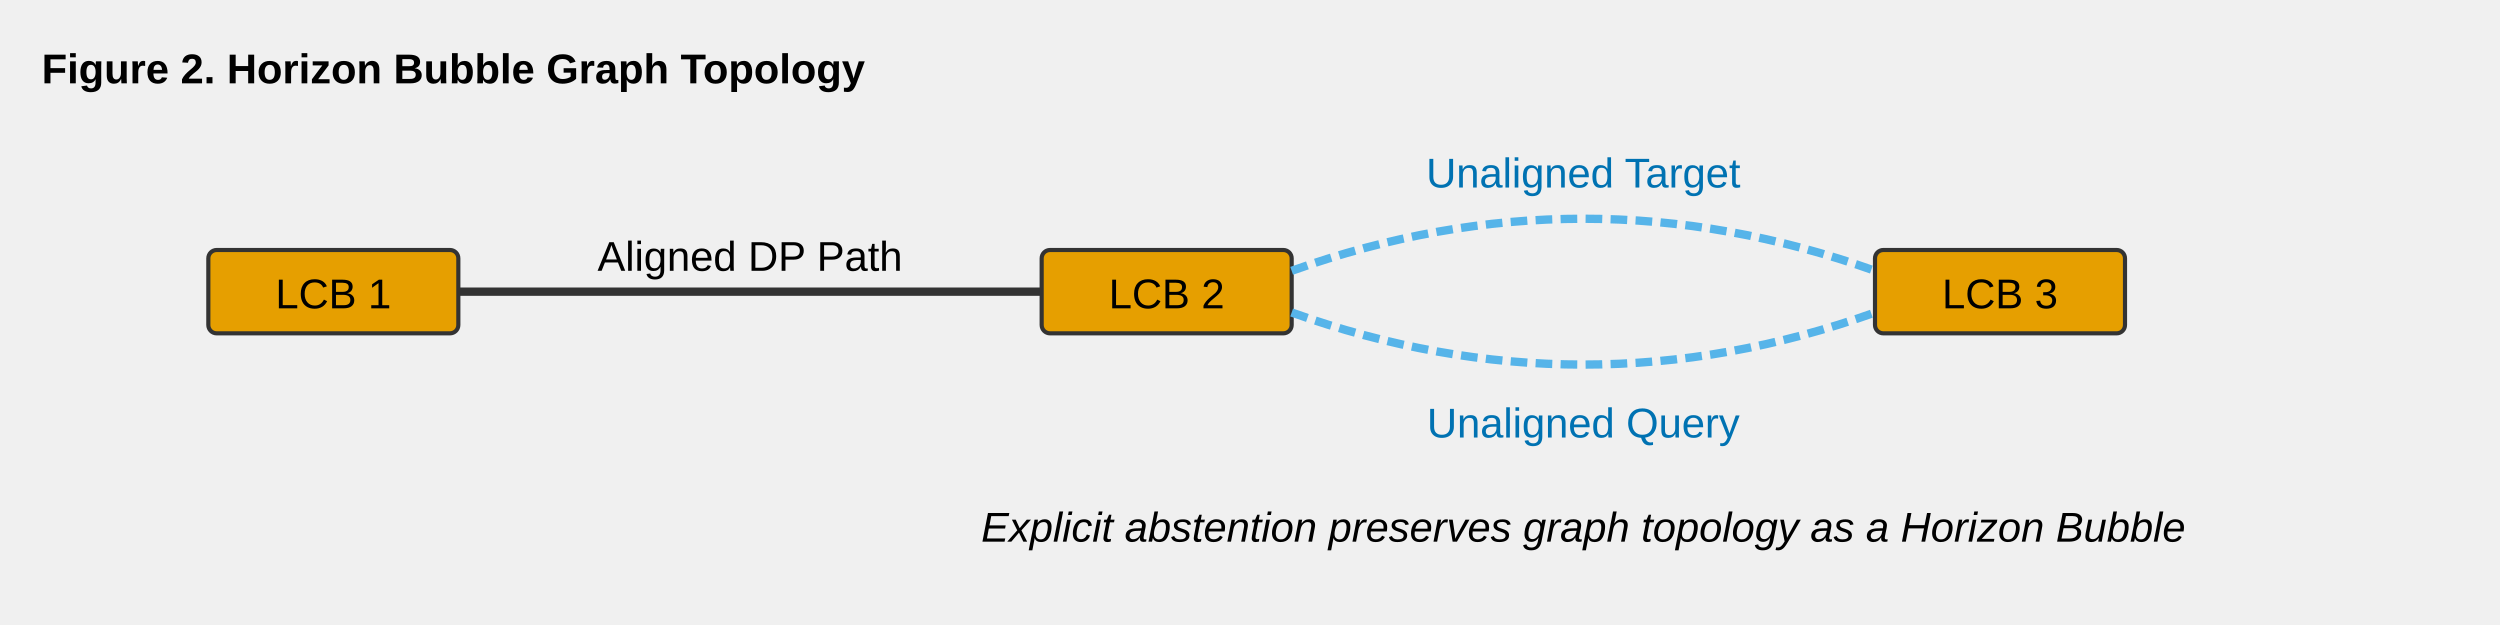
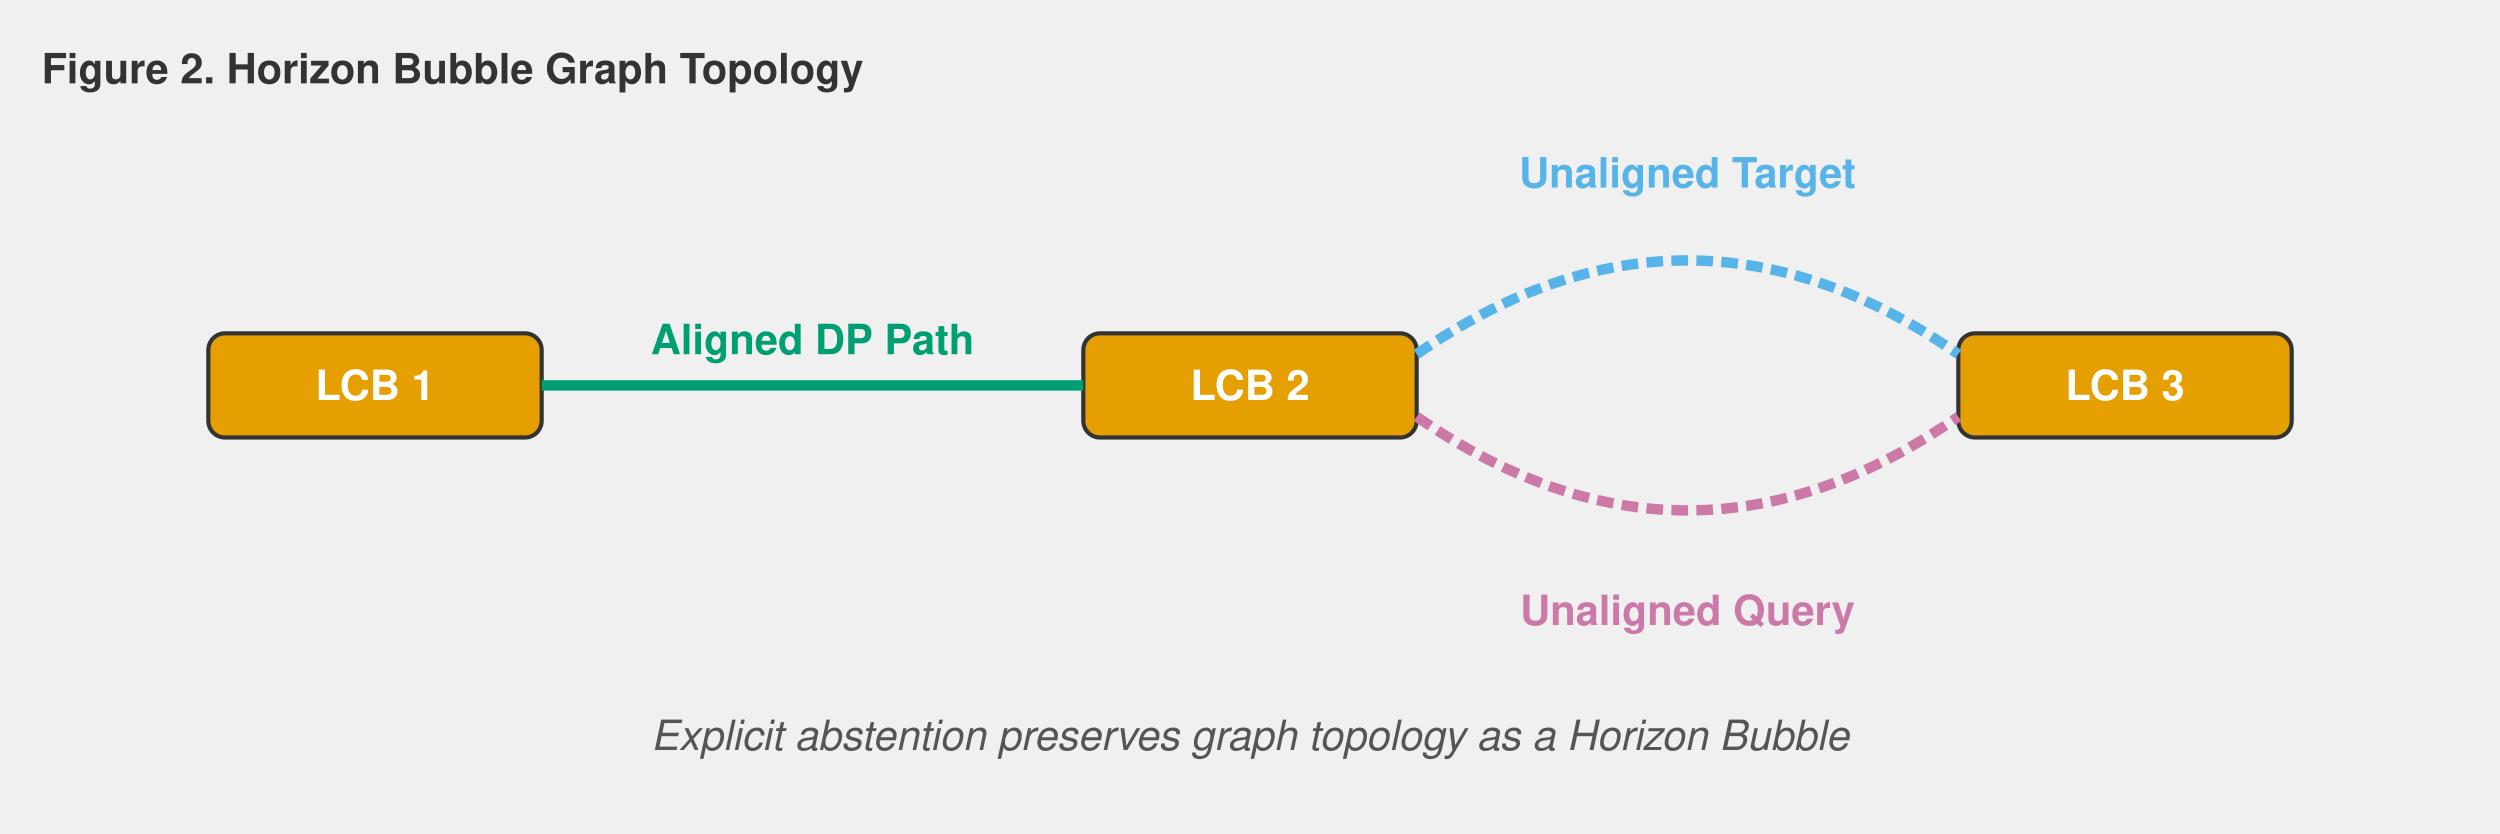
- <svg xmlns="http://www.w3.org/2000/svg" width="600" height="150">
+ <svg xmlns="http://www.w3.org/2000/svg" width="600" height="200">
  <style>
-     text { font-family: Arial, Helvetica, sans-serif; font-size: 10px; }
-     .block { fill: #E69F00; stroke: #333333; stroke-width: 1px; rx: 2px; }
-     .path { stroke: #333333; stroke-width: 2px; fill: none; }
-     .unaligned { stroke: #56B4E9; stroke-width: 2px; stroke-dasharray: 4 2; fill: none; }
+     text { font-family: Helvetica, Arial, sans-serif; font-size: 10px; }
+     .lcb-block { fill: #E69F00; stroke: #333333; stroke-width: 1px; rx: 4px; }
+     .aligned-path { stroke: #009E73; stroke-width: 2.5px; fill: none; }
+     .unaligned-target { stroke: #56B4E9; stroke-width: 2.5px; stroke-dasharray: 4 2; fill: none; }
+     .unaligned-query { stroke: #CC79A7; stroke-width: 2.5px; stroke-dasharray: 4 2; fill: none; }
+     .node-text { fill: white; font-weight: bold; }
  </style>
-   <text x="10" y="20" font-weight="bold" font-size="12px">Figure 2. Horizon Bubble Graph Topology</text>
-   <rect x="50" y="60" width="60" height="20" class="block" />
-   <text x="80" y="74" text-anchor="middle">LCB 1</text>
-   <rect x="250" y="60" width="60" height="20" class="block" />
-   <text x="280" y="74" text-anchor="middle">LCB 2</text>
-   <rect x="450" y="60" width="60" height="20" class="block" />
-   <text x="480" y="74" text-anchor="middle">LCB 3</text>
-   <path d="M110,70 L250,70" class="path" />
-   <text x="180" y="65" text-anchor="middle">Aligned DP Path</text>
-   <path d="M310,65 Q380,40 450,65" class="unaligned" />
-   <text x="380" y="45" text-anchor="middle" fill="#0072B2">Unaligned Target</text>
-   <path d="M310,75 Q380,100 450,75" class="unaligned" />
-   <text x="380" y="105" text-anchor="middle" fill="#0072B2">Unaligned Query</text>
-   <text x="380" y="130" text-anchor="middle" font-size="9px" font-style="italic">
+   <text x="10" y="20" font-weight="bold" font-size="12px" fill="#333333">Figure 2. Horizon Bubble Graph Topology</text>
+   <rect x="50" y="80" width="80" height="25" class="lcb-block" />
+   <text x="90" y="96" text-anchor="middle" class="node-text">LCB 1</text>
+   <rect x="260" y="80" width="80" height="25" class="lcb-block" />
+   <text x="300" y="96" text-anchor="middle" class="node-text">LCB 2</text>
+   <rect x="470" y="80" width="80" height="25" class="lcb-block" />
+   <text x="510" y="96" text-anchor="middle" class="node-text">LCB 3</text>
+   <path d="M130,92.5 L260,92.5" class="aligned-path" />
+   <text x="195" y="85" text-anchor="middle" fill="#009E73" font-weight="bold">Aligned DP Path</text>
+   <path d="M340,85 Q405,40 470,85" class="unaligned-target" />
+   <text x="405" y="45" text-anchor="middle" fill="#56B4E9" font-weight="bold">Unaligned Target</text>
+   <path d="M340,100 Q405,145 470,100" class="unaligned-query" />
+   <text x="405" y="150" text-anchor="middle" fill="#CC79A7" font-weight="bold">Unaligned Query</text>
+   <text x="300" y="180" text-anchor="middle" font-size="10px" font-style="italic" fill="#555555">
    Explicit abstention preserves graph topology as a Horizon Bubble
  </text>
</svg>
